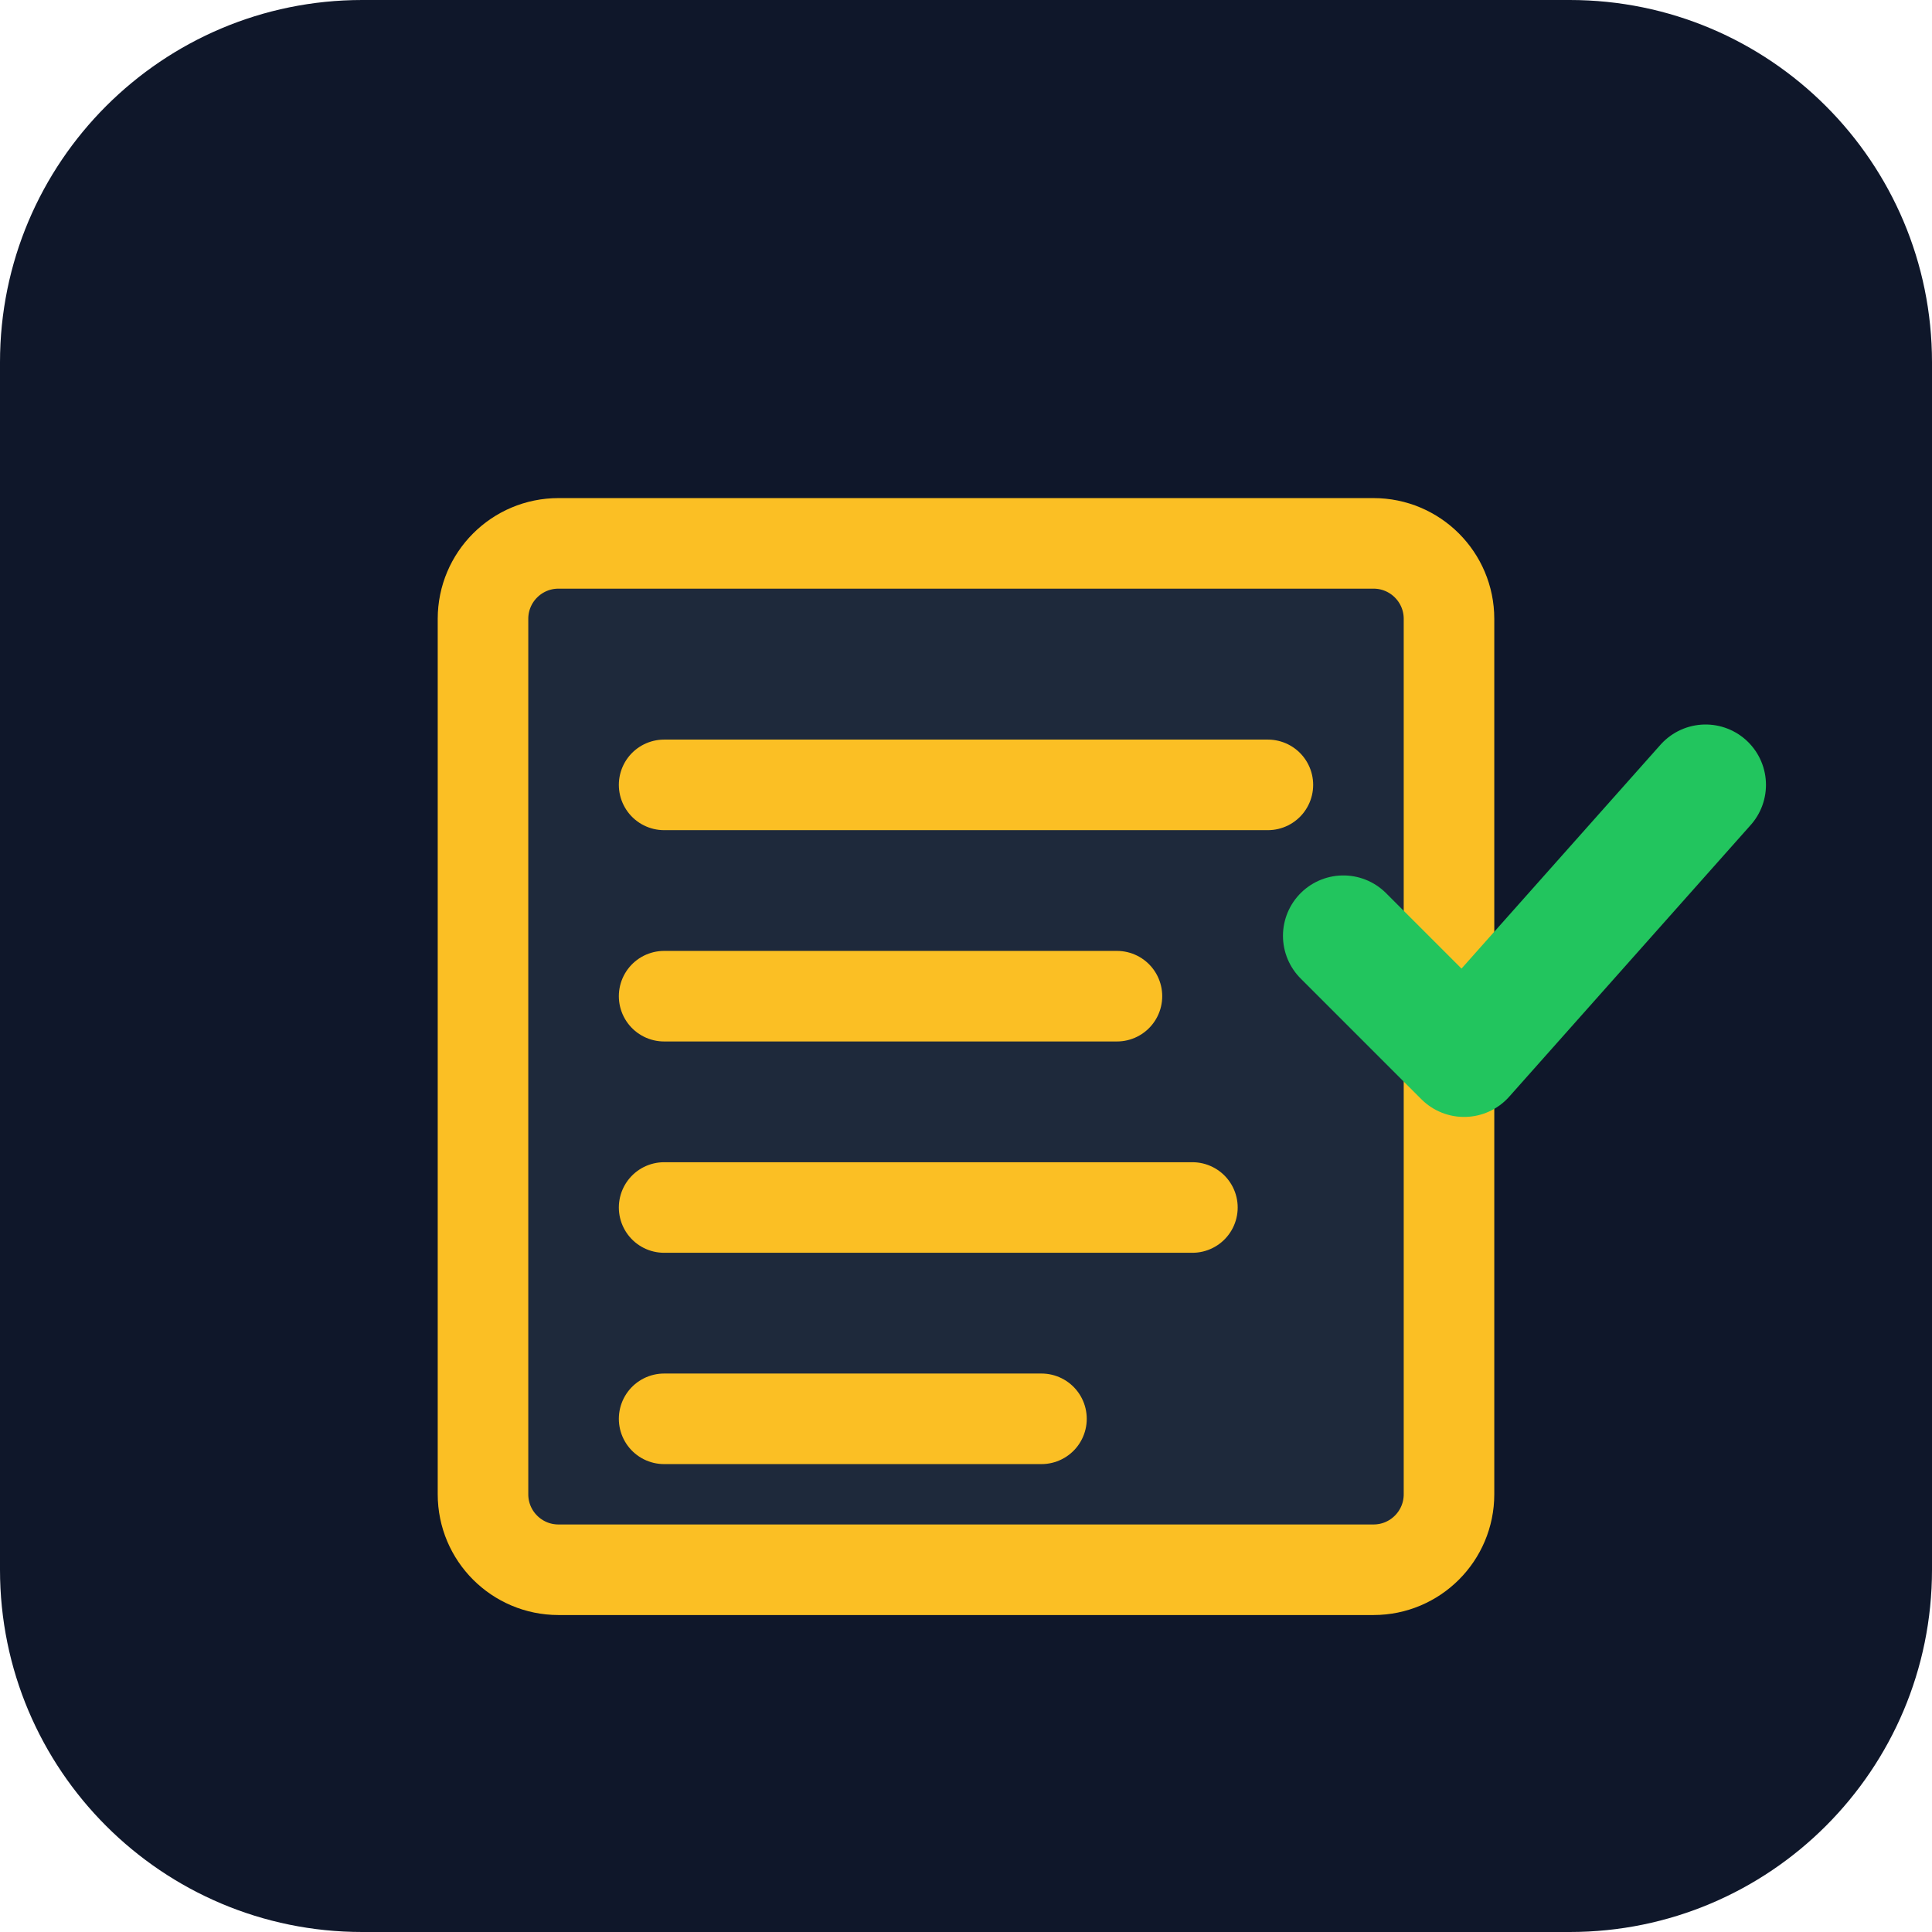
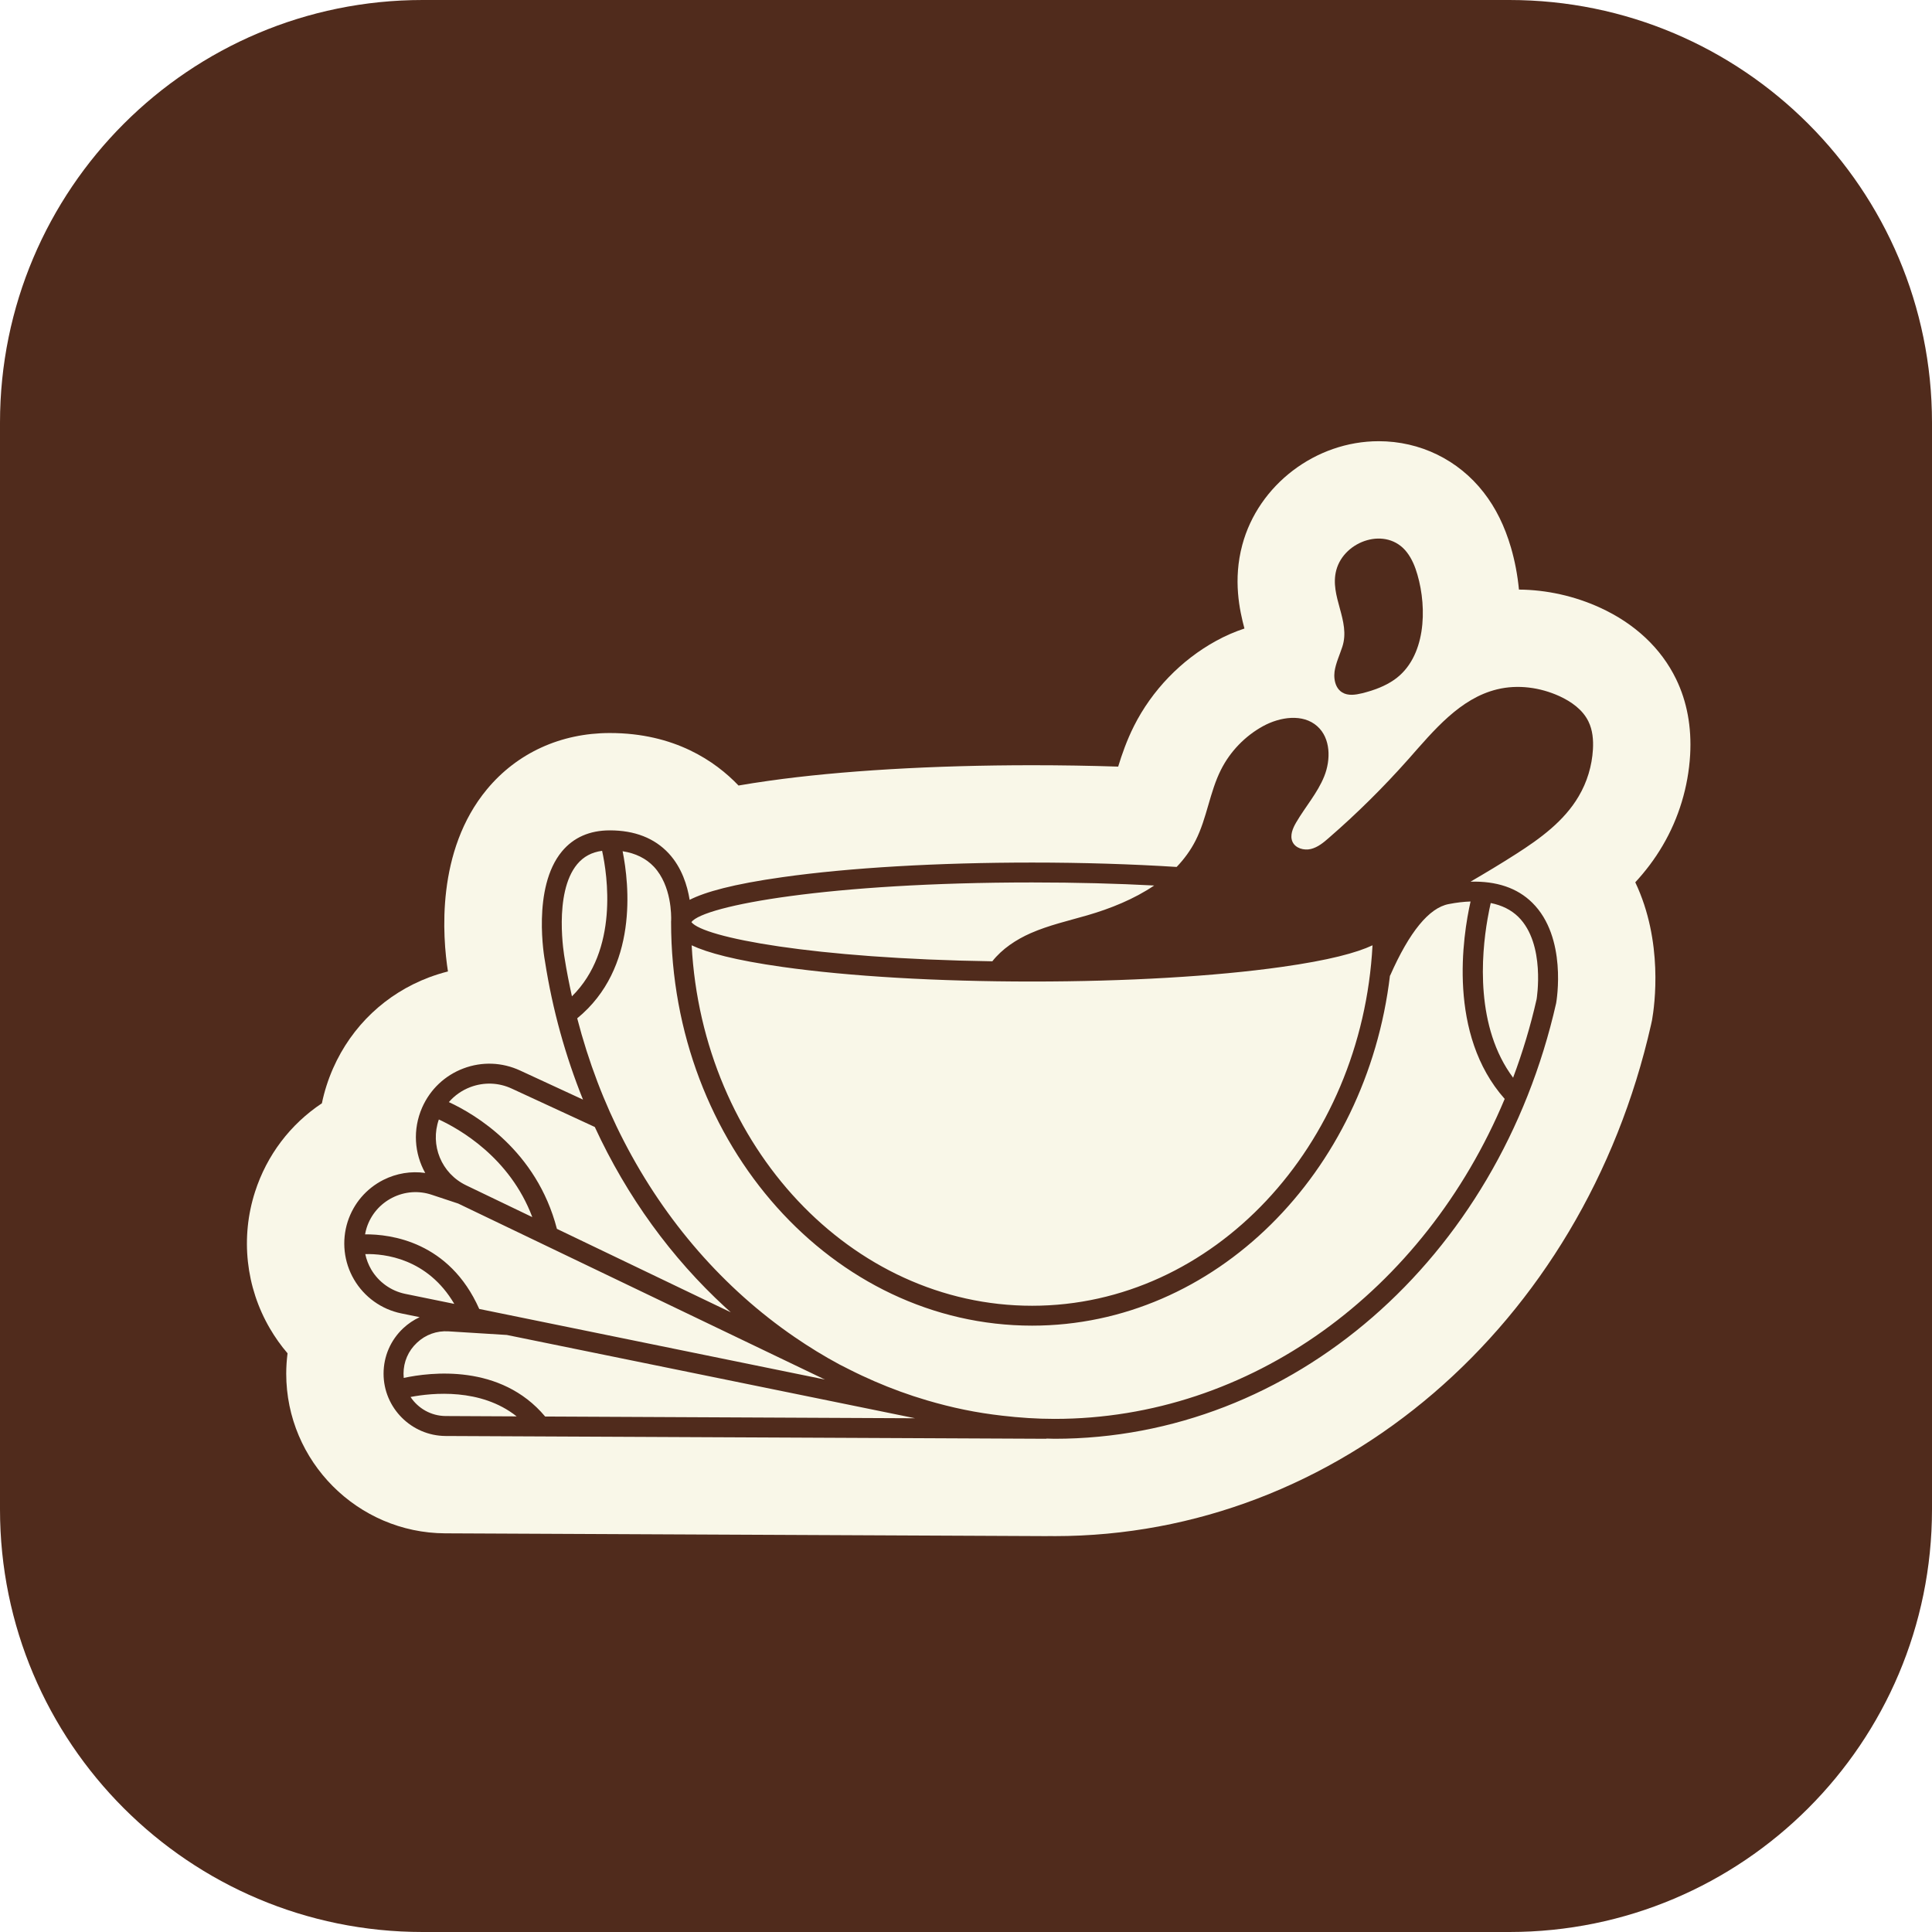
<svg xmlns="http://www.w3.org/2000/svg" viewBox="0 0 512 512">
-   <rect width="512" height="512" rx="96" fill="#0f172a" />
-   <g transform="translate(96 96)" fill="none" stroke="#fbbf24" stroke-width="24" stroke-linecap="round" stroke-linejoin="round">
-     <rect x="32" y="48" width="256" height="272" rx="20" fill="#1e293b" />
-     <path d="M80 112 h160" />
-     <path d="M80 168 h120" />
-     <path d="M80 224 h140" />
-     <path d="M80 280 h100" />
-     <path d="M260 152 l32 32 l64 -72" stroke="#22c55e" stroke-width="32" />
-   </g>
+   <rect width="512" height="512" rx="112" fill="#502b1c" />
+   <svg x="56.32" y="109.55" width="399.36" height="304.91" viewBox="851.25 443.38 216.73 165.47">
+     <path fill="#f9f7e8" d="M1061.74 481.59C1059.59 477.16 1055.81 473.61 1050.80 471.32C1047.13 469.64 1043.10 468.75 1039.14 468.72C1038.94 466.63 1038.55 464.59 1037.99 462.67C1037.08 459.57 1035.80 456.97 1034.06 454.74C1030.42 450.06 1024.92 447.38 1018.97 447.38C1009.91 447.38 1001.66 453.66 999.35 462.30C998.00 467.34 998.96 471.69 999.66 474.32C998.26 474.78 996.89 475.38 995.58 476.10C990.55 478.86 986.36 483.21 983.78 488.33C982.73 490.42 982.04 492.42 981.50 494.18C977.48 494.05 973.34 493.98 969.12 493.98C954.94 493.98 941.49 494.77 931.26 496.22C929.71 496.44 928.26 496.66 926.90 496.90C923.56 493.40 917.69 489.35 908.39 489.35C901.33 489.35 895.06 492.22 890.73 497.43C883.36 506.30 884.33 518.66 885.11 523.64C884.19 523.87 883.29 524.16 882.39 524.49C876.18 526.84 871.28 531.48 868.59 537.57C867.87 539.21 867.33 540.90 866.98 542.60C862.44 545.62 859.07 550.05 857.37 555.32C855.25 561.88 856.03 569.06 859.51 575.00C860.25 576.27 861.10 577.46 862.04 578.56C861.92 579.52 861.85 580.50 861.85 581.49C861.85 594.09 872.11 604.39 884.71 604.45C884.71 604.45 971.15 604.85 971.18 604.85C971.34 604.85 971.51 604.85 971.68 604.84C971.90 604.85 972.12 604.85 972.35 604.85C1013.06 604.85 1048.34 574.60 1058.14 531.29C1058.19 531.07 1058.24 530.85 1058.28 530.64C1058.66 528.48 1059.92 519.34 1055.87 510.82C1057.30 509.27 1058.64 507.53 1059.80 505.55C1062.13 501.60 1063.49 497.09 1063.76 492.51C1063.99 488.49 1063.31 484.82 1061.74 481.59" />
+     <path fill="#f9f7e8" d="M900.78 560.66L918.22 569.03L925.79 572.66C925.52 572.42 925.24 572.17 924.97 571.92C917.28 564.85 910.87 556.07 906.23 546.01L894.29 540.49C892.40 539.61 890.29 539.54 888.34 540.27C887.13 540.73 886.07 541.47 885.24 542.43C889.01 544.17 897.85 549.37 900.78 560.66" />
+     <path fill="#f9f7e8" d="M933.22 522.99C926.40 522.03 922.44 520.95 920.16 519.88C921.70 548.76 943.07 571.72 969.12 571.72C995.17 571.72 1016.54 548.75 1018.08 519.88C1015.80 520.95 1011.84 522.03 1005.02 522.99C995.42 524.35 982.67 525.09 969.12 525.09C955.57 525.09 942.82 524.35 933.22 522.99" />
+     <path fill="#f9f7e8" d="M889.61 572.18L939.32 582.33L886.58 557.02L882.78 555.76C880.90 555.13 878.89 555.28 877.11 556.18C875.34 557.08 874.03 558.61 873.42 560.50C873.32 560.82 873.25 561.13 873.19 561.45C876.87 561.42 885.30 562.48 889.61 572.18" />
+     <path fill="#f9f7e8" d="M887.73 554.40L897.24 558.96C894.00 550.35 886.68 546.25 883.80 544.93C882.51 548.61 884.15 552.68 887.73 554.40" />
+     <path fill="#f9f7e8" d="M907.28 506.29C905.79 506.49 904.61 507.12 903.70 508.21C900.22 512.40 901.86 521.58 901.88 521.68C902.17 523.55 902.54 525.39 902.94 527.22C909.69 520.56 908.04 509.76 907.28 506.29" />
+     <path fill="#f9f7e8" d="M963.40 522.18C964.81 520.39 966.82 519.06 968.93 518.13C971.53 516.99 974.32 516.36 977.05 515.57C980.40 514.59 983.80 513.23 986.68 511.28C981.40 511.00 975.53 510.84 969.12 510.84C939.99 510.84 921.93 514.16 920.12 516.54C921.81 518.75 937.64 521.79 963.40 522.18" />
+     <path fill="#f9f7e8" d="M1038.32 538.96L1038.31 538.89C1039.66 535.28 1040.80 531.52 1041.68 527.63C1041.68 527.62 1043.01 519.70 1039.05 515.80C1038.02 514.78 1036.69 514.12 1035.08 513.80C1034.95 514.37 1034.79 515.14 1034.63 516.05C1033.70 521.35 1032.87 531.66 1038.30 538.93C1038.31 538.94 1038.31 538.95 1038.32 538.96" />
+     <path fill="#f9f7e8" d="M1020.61 524.24L1020.59 524.23C1017.21 552.61 995.42 574.58 969.12 574.58C940.49 574.58 917.20 548.54 917.20 516.54L917.20 516.43C917.20 516.43 917.20 516.38 917.21 516.32C917.23 515.62 917.28 511.32 914.74 508.59C913.61 507.38 912.10 506.64 910.23 506.35C911.18 511.09 912.52 523.17 903.70 530.37C905.32 536.64 907.58 542.56 910.41 548.04C916.38 559.63 924.84 569.27 934.92 576.19C937.02 577.63 939.19 578.97 941.43 580.16C941.92 580.43 942.42 580.67 942.91 580.92C944.07 581.50 945.24 582.05 946.43 582.57C948.89 583.64 951.41 584.56 953.99 585.32C955.76 585.84 957.56 586.30 959.38 586.67C961.17 587.04 962.99 587.32 964.82 587.53C967.30 587.82 969.81 587.99 972.35 587.99C1000.50 587.99 1025.50 569.66 1037.09 541.97C1028.85 532.69 1031.06 518.56 1032.18 513.58C1031.21 513.61 1030.16 513.73 1029.04 513.95C1026.22 514.48 1023.38 517.95 1020.61 524.24" />
+     <path fill="#f9f7e8" d="M873.22 564.29C873.38 565.06 873.67 565.81 874.07 566.50C875.13 568.31 876.92 569.59 878.97 570.01L886.02 571.45C882.16 564.88 875.95 564.23 873.22 564.29" />
+     <path fill="#f9f7e8" d="M879.73 584.84C880.82 586.48 882.68 587.57 884.79 587.58L894.99 587.63C889.84 583.54 882.86 584.24 879.73 584.84" />
+     <path fill="#f9f7e8" d="M885.19 575.40C883.49 575.30 881.87 575.88 880.64 577.05C879.40 578.21 878.72 579.79 878.72 581.49C878.72 581.70 878.73 581.90 878.75 582.10C882.56 581.28 892.68 580.01 899.09 587.65L952.30 587.90L893.58 575.92L885.19 575.40" />
+     <path fill="#502b1c" d="M1032.18 513.58C1031.06 518.56 1028.85 532.69 1037.09 541.97C1025.50 569.66 1000.50 587.99 972.35 587.99C969.81 587.99 967.30 587.82 964.82 587.53C962.99 587.32 961.17 587.04 959.38 586.67C957.56 586.30 955.76 585.84 953.99 585.32C951.41 584.56 948.89 583.64 946.43 582.57C945.24 582.05 944.07 581.51 942.91 580.92C942.42 580.67 941.92 580.43 941.43 580.17C939.19 578.97 937.02 577.63 934.92 576.19C924.84 569.27 916.38 559.63 910.41 548.04C907.58 542.56 905.32 536.64 903.70 530.38C912.52 523.17 911.18 511.09 910.23 506.35C912.10 506.64 913.61 507.39 914.74 508.59C917.28 511.32 917.23 515.62 917.21 516.32C917.20 516.38 917.20 516.43 917.20 516.43L917.20 516.54C917.20 548.54 940.49 574.58 969.12 574.58C995.42 574.58 1017.21 552.61 1020.59 524.23L1020.61 524.24C1023.38 517.95 1026.22 514.48 1029.04 513.95C1030.16 513.73 1031.20 513.61 1032.18 513.58M1034.63 516.05C1034.79 515.14 1034.95 514.37 1035.08 513.80C1036.69 514.12 1038.02 514.78 1039.05 515.79C1043.01 519.70 1041.68 527.62 1041.68 527.63C1040.80 531.52 1039.66 535.28 1038.31 538.89L1038.32 538.96C1038.31 538.95 1038.31 538.94 1038.30 538.92C1032.87 531.66 1033.70 521.35 1034.63 516.05M899.09 587.65C892.68 580.01 882.56 581.28 878.75 582.10C878.73 581.90 878.72 581.70 878.72 581.49C878.72 579.79 879.40 578.21 880.64 577.05C881.87 575.88 883.49 575.29 885.19 575.40L893.58 575.92L952.30 587.90L899.09 587.65M884.79 587.58C882.68 587.57 880.82 586.48 879.73 584.84C882.86 584.24 889.84 583.54 894.99 587.63L884.79 587.58M878.97 570.01C876.92 569.59 875.13 568.31 874.07 566.50C873.67 565.81 873.38 565.06 873.22 564.29C875.95 564.22 882.16 564.88 886.02 571.45L878.97 570.01M873.42 560.50C874.03 558.61 875.34 557.08 877.11 556.18C878.89 555.28 880.90 555.13 882.78 555.76L886.58 557.02L939.32 582.33L889.61 572.18C885.30 562.48 876.87 561.42 873.19 561.45C873.25 561.13 873.32 560.82 873.42 560.50M883.80 544.93C886.68 546.26 894.00 550.35 897.24 558.97L887.73 554.40C884.15 552.68 882.51 548.61 883.80 544.93M888.34 540.27C890.29 539.54 892.40 539.61 894.29 540.49L906.23 546.01C910.87 556.07 917.28 564.85 924.97 571.92C925.24 572.17 925.52 572.42 925.79 572.66L918.22 569.03L900.78 560.66C897.85 549.37 889.01 544.17 885.24 542.43C886.07 541.47 887.13 540.73 888.34 540.27M901.88 521.68C901.86 521.58 900.22 512.40 903.70 508.21C904.61 507.12 905.79 506.49 907.28 506.29C908.04 509.76 909.69 520.56 902.94 527.22C902.54 525.39 902.17 523.55 901.88 521.68M969.12 510.84C975.53 510.84 981.40 511.00 986.68 511.28C983.80 513.23 980.40 514.60 977.05 515.57C974.32 516.36 971.53 516.99 968.93 518.13C966.82 519.06 964.81 520.39 963.40 522.18C937.64 521.79 921.81 518.75 920.12 516.54C921.93 514.16 939.99 510.84 969.12 510.84M1005.02 522.99C1011.84 522.03 1015.80 520.95 1018.08 519.88C1016.54 548.75 995.17 571.72 969.12 571.72C943.07 571.72 921.70 548.76 920.16 519.88C922.44 520.95 926.40 522.03 933.22 522.99C942.82 524.35 955.57 525.09 969.12 525.09C982.67 525.09 995.42 524.35 1005.02 522.99M1044.97 484.05C1042.18 482.78 1038.97 482.34 1035.99 483.07C1030.65 484.37 1026.89 488.98 1023.25 493.10C1019.68 497.12 1015.86 500.91 1011.80 504.43C1011.03 505.11 1010.20 505.79 1009.21 506.03C1008.21 506.27 1006.99 505.92 1006.57 504.99C1006.17 504.09 1006.60 503.06 1007.10 502.21C1008.40 499.98 1010.16 497.99 1011.13 495.59C1012.10 493.19 1012.07 490.10 1010.14 488.38C1008.07 486.52 1004.76 487.03 1002.32 488.37C999.74 489.79 997.61 492.00 996.29 494.62C994.66 497.85 994.27 501.58 992.64 504.80C991.92 506.22 990.99 507.48 989.91 508.61C983.45 508.20 976.40 507.98 969.12 507.98C955.57 507.98 942.82 508.72 933.22 510.08C926.10 511.08 922.09 512.21 919.87 513.34C919.54 511.30 918.75 508.70 916.85 506.65C914.81 504.46 911.96 503.35 908.39 503.35C905.49 503.35 903.17 504.37 901.50 506.38C897.16 511.61 898.98 521.77 899.06 522.16C900.15 529.17 902.02 535.83 904.53 542.07L895.49 537.89C892.90 536.69 890.00 536.58 887.33 537.59C884.66 538.60 882.55 540.60 881.40 543.21C880.01 546.38 880.28 549.83 881.84 552.62C879.79 552.33 877.71 552.67 875.82 553.62C873.36 554.87 871.54 557.00 870.69 559.62C869.80 562.40 870.13 565.43 871.60 567.94C873.07 570.46 875.55 572.24 878.40 572.82L881.04 573.36C880.18 573.76 879.39 574.29 878.67 574.96C876.86 576.67 875.85 578.99 875.85 581.49C875.85 586.40 879.85 590.42 884.77 590.45L971.18 590.85L971.18 590.82C971.57 590.83 971.96 590.85 972.35 590.85C1006.47 590.85 1036.13 565.11 1044.49 528.20C1044.56 527.81 1046.10 518.73 1041.06 513.76C1038.91 511.63 1035.92 510.62 1032.17 510.73C1034.35 509.46 1036.52 508.16 1038.69 506.77C1042.17 504.55 1045.64 502.02 1047.73 498.45C1048.94 496.41 1049.64 494.08 1049.78 491.71C1049.86 490.34 1049.74 488.93 1049.14 487.70C1048.32 486.00 1046.68 484.84 1044.97 484.05" />
+     <path fill="#502b1c" d="M1013.72 483.51C1014.56 484.03 1015.64 483.86 1016.59 483.63C1018.22 483.22 1019.82 482.65 1021.19 481.70C1025.78 478.51 1025.95 471.42 1024.54 466.58C1024.21 465.43 1023.75 464.29 1023.01 463.34C1020.10 459.59 1014.01 461.66 1012.87 465.92C1011.86 469.70 1014.96 473.20 1013.74 476.94C1013.36 478.12 1012.80 479.28 1012.62 480.51C1012.58 480.84 1012.57 481.19 1012.61 481.53C1012.70 482.34 1013.04 483.10 1013.72 483.51" />
+   </svg>
</svg>
